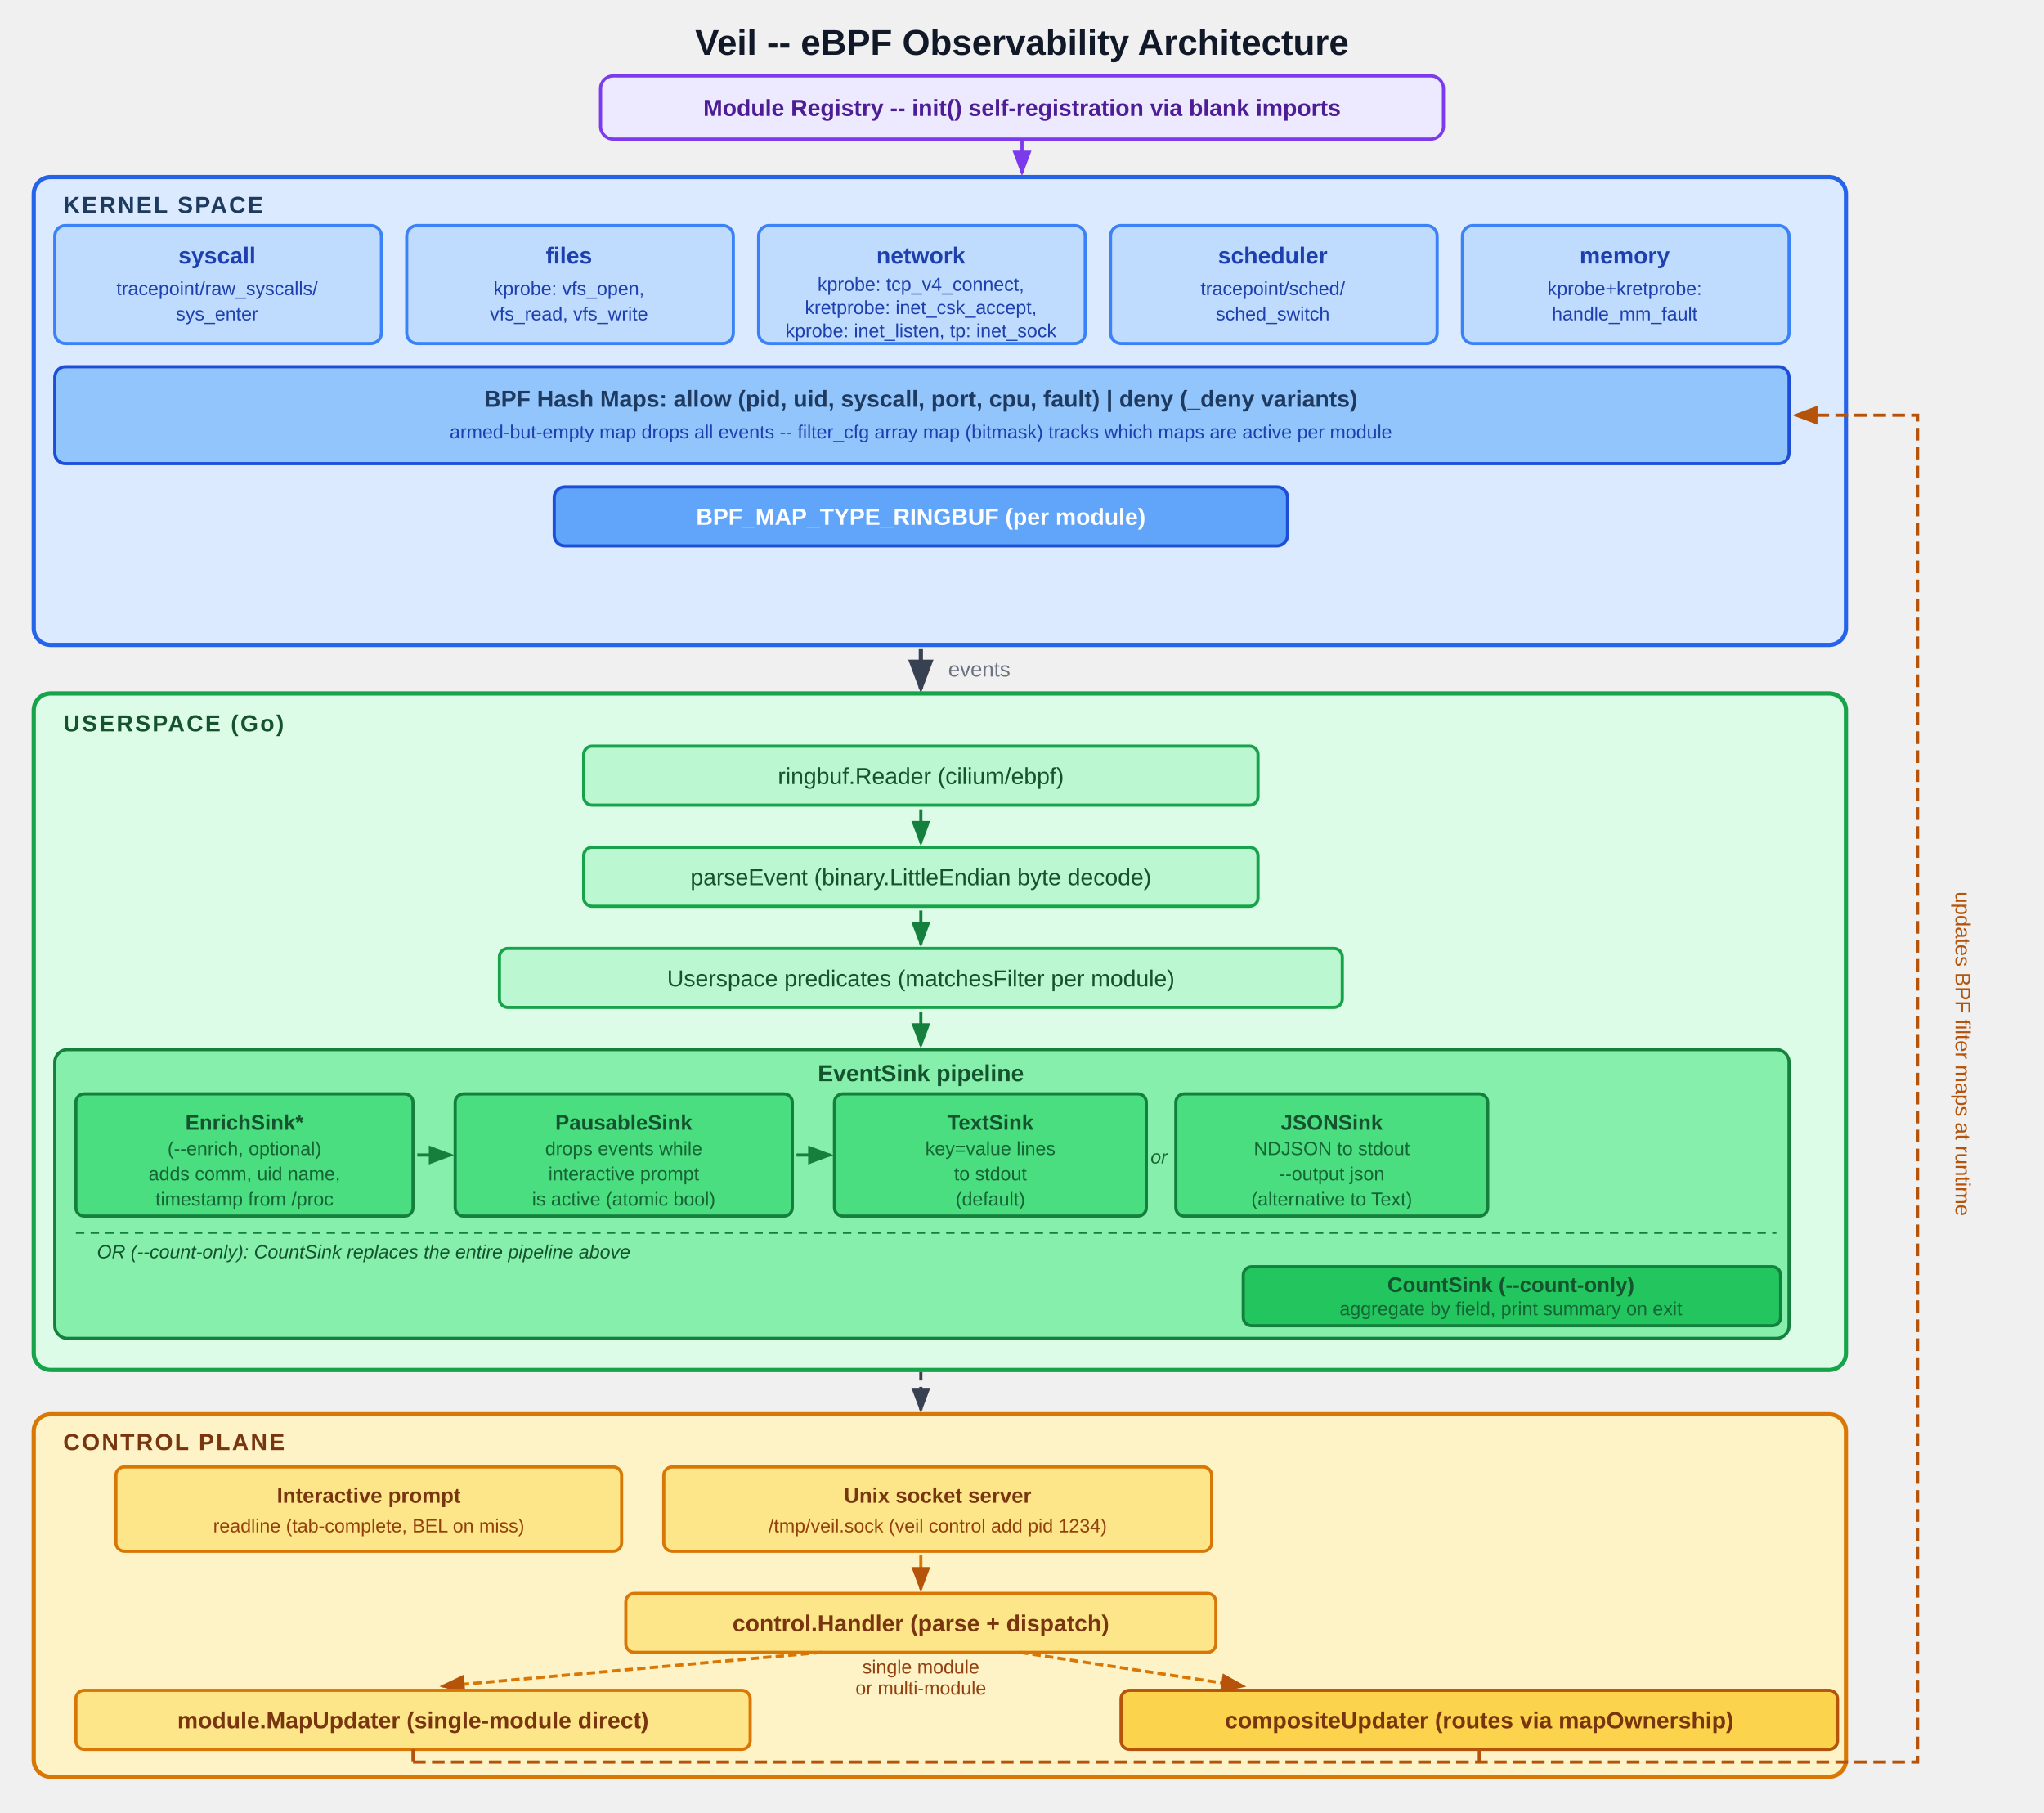
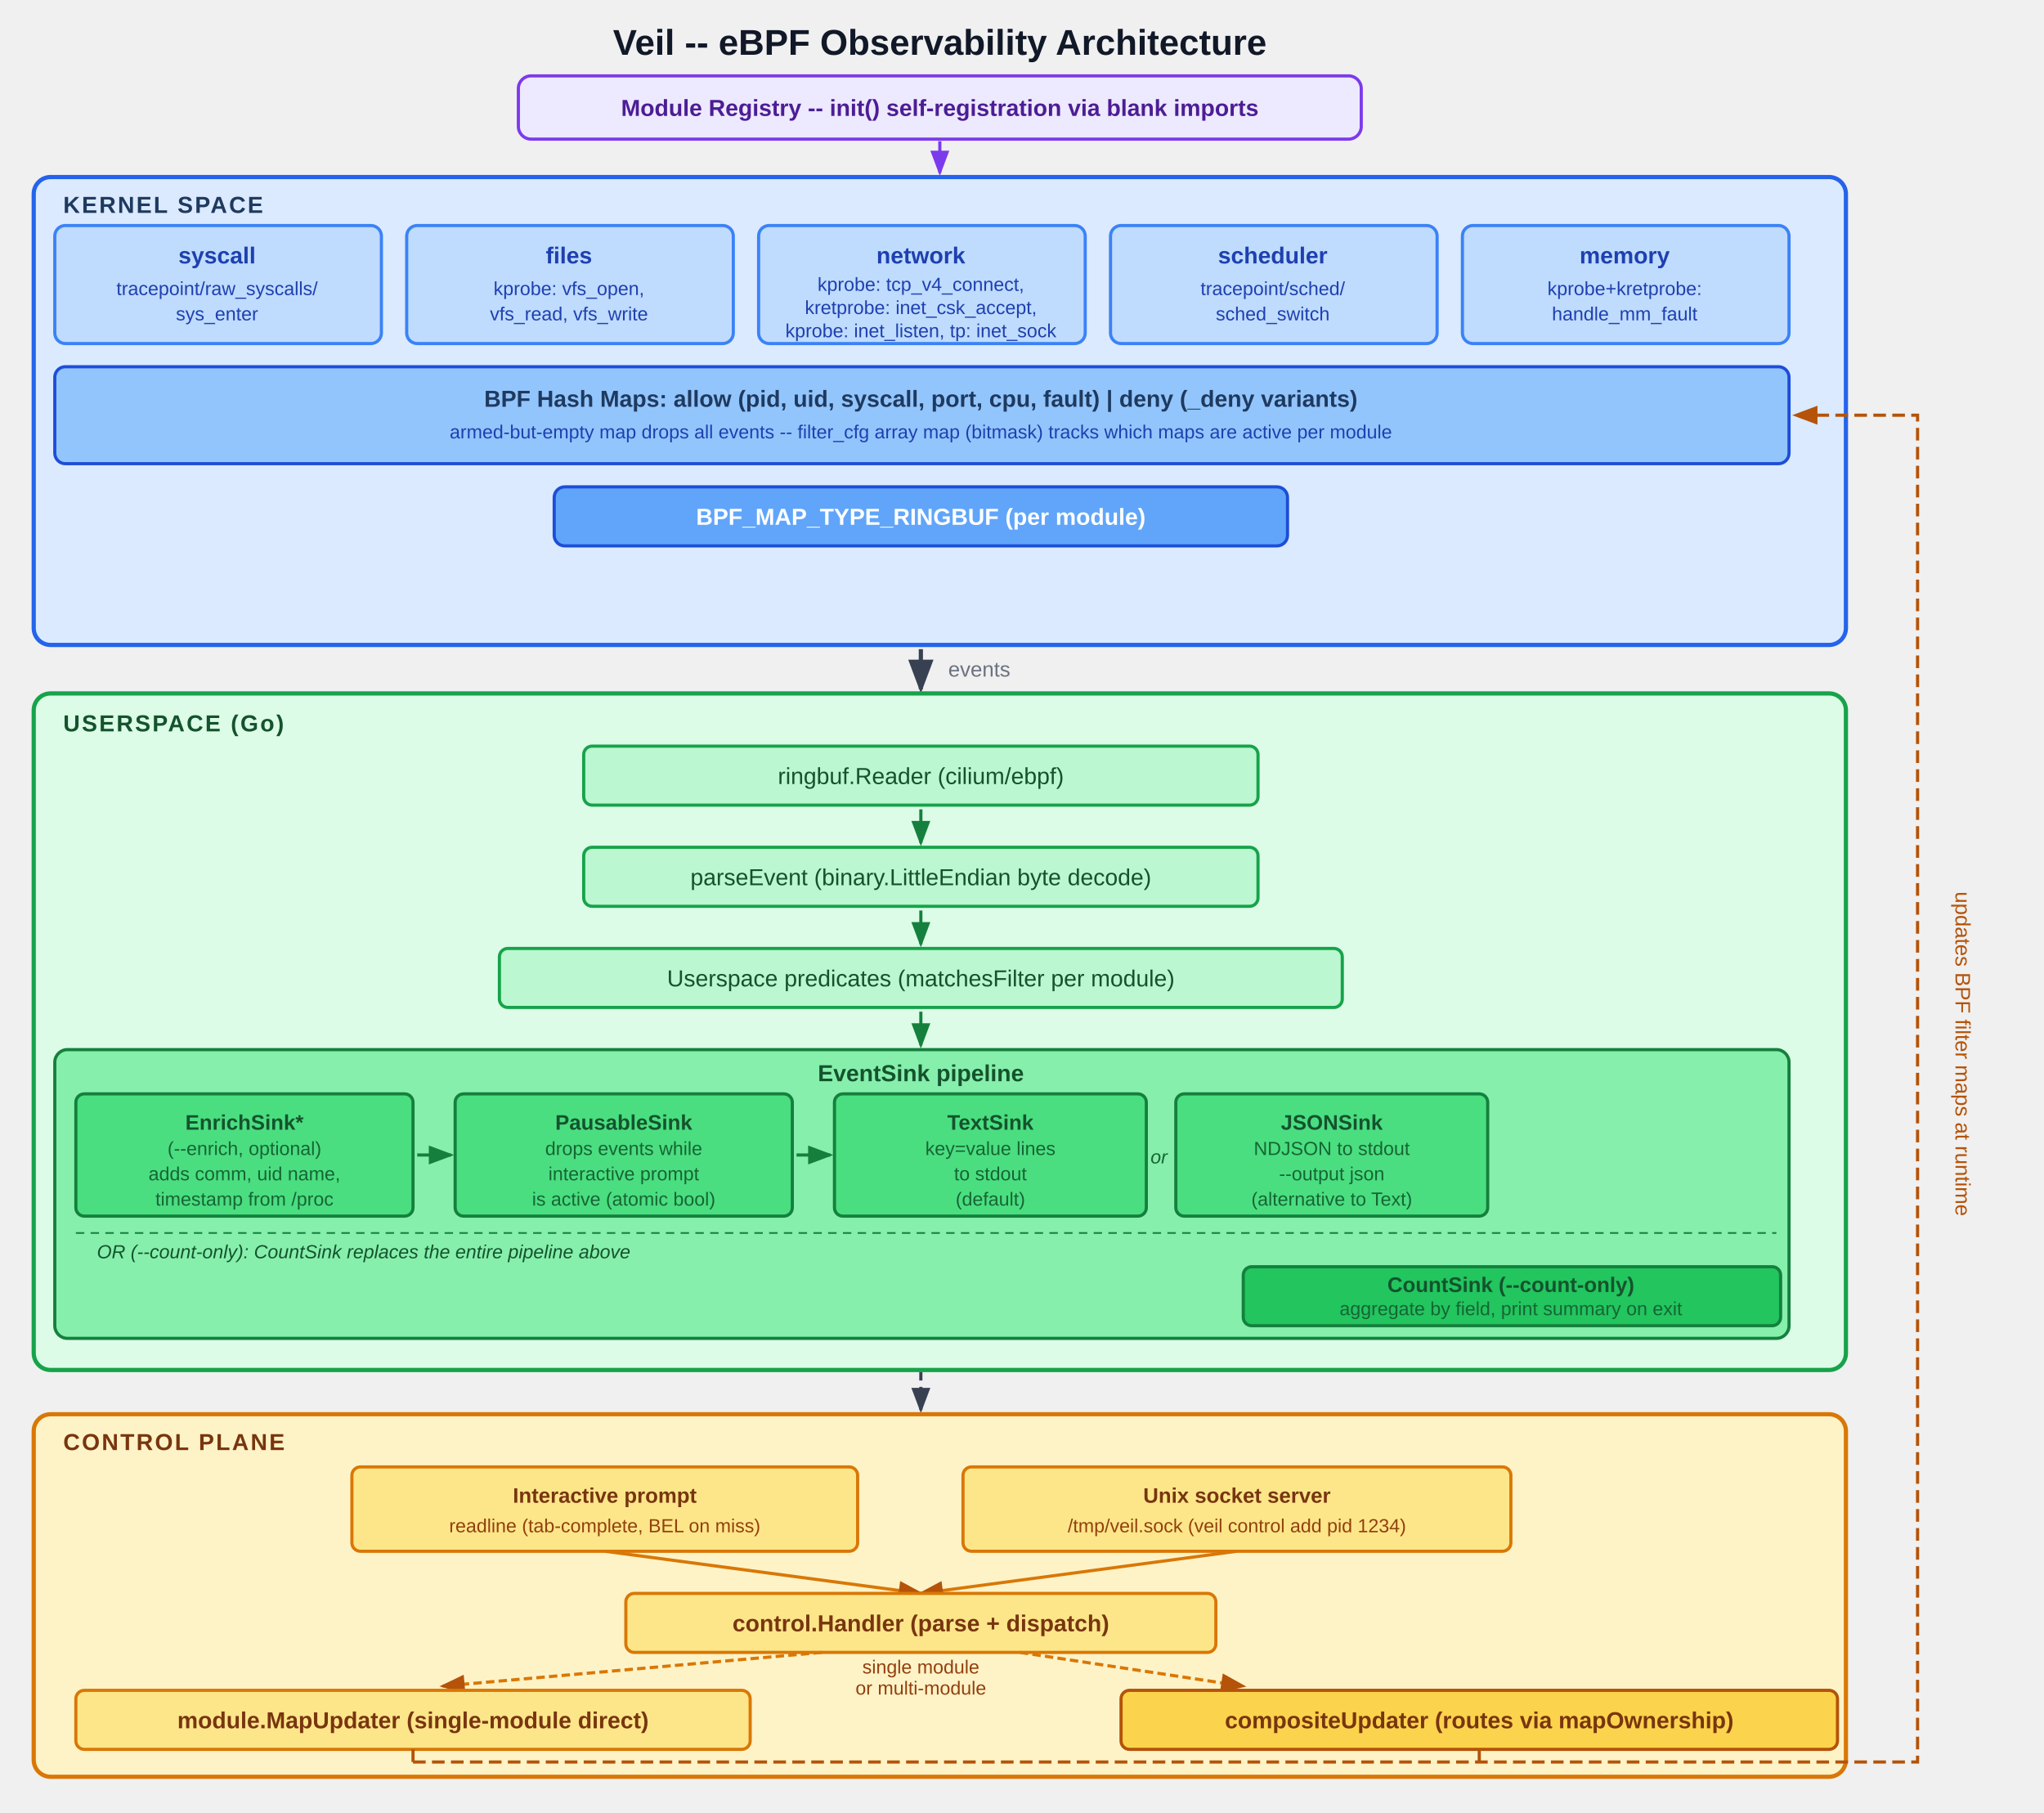
<svg xmlns="http://www.w3.org/2000/svg" viewBox="0 0 970 860" font-family="system-ui,Arial,sans-serif" font-size="13">
  <defs>
    <style>
      .section-label { font-size: 11px; font-weight: bold; letter-spacing: 0.08em; }
      .comp { cursor: pointer; }
      .comp .box { transition: filter 0.15s; }
      .comp:hover .box { filter: brightness(0.88); }
      .sink { cursor: pointer; }
      .sink .box { transition: filter 0.15s; }
      .sink:hover .box { filter: brightness(0.85); }
      .flow-line {
        stroke-dasharray: 8 4;
        animation: flow-fwd 1.4s linear infinite;
      }
      .ctrl-line {
        stroke-dasharray: 6 3;
        animation: flow-rev 2s linear infinite;
      }
      @keyframes flow-fwd { to { stroke-dashoffset: -24; } }
      @keyframes flow-rev { to { stroke-dashoffset:  24; } }
    </style>
    <marker id="arr-dark" markerWidth="8" markerHeight="6" refX="7" refY="3" orient="auto">
      <polygon points="0 0,8 3,0 6" fill="#374151" />
    </marker>
    <marker id="arr-green" markerWidth="8" markerHeight="6" refX="7" refY="3" orient="auto">
      <polygon points="0 0,8 3,0 6" fill="#15803d" />
    </marker>
    <marker id="arr-amber" markerWidth="8" markerHeight="6" refX="7" refY="3" orient="auto">
      <polygon points="0 0,8 3,0 6" fill="#b45309" />
    </marker>
    <marker id="arr-purple" markerWidth="8" markerHeight="6" refX="7" refY="3" orient="auto">
      <polygon points="0 0,8 3,0 6" fill="#7c3aed" />
    </marker>
  </defs>
-   <text x="485" y="26" text-anchor="middle" font-size="17" font-weight="bold" fill="#111827">
+   <text x="446" y="26" text-anchor="middle" font-size="17" font-weight="bold" fill="#111827">
    Veil -- eBPF Observability Architecture
  </text>
-   <g class="comp" transform="translate(285,36)">
+   <g class="comp" transform="translate(246,36)">
    <rect class="box" width="400" height="30" rx="6" fill="#ede9fe" stroke="#7c3aed" stroke-width="1.5" />
    <text x="200" y="19" text-anchor="middle" fill="#4c1d95" font-size="11" font-weight="bold">
      Module Registry -- init() self-registration via blank imports
    </text>
  </g>
-   <line x1="485" y1="67" x2="485" y2="82" stroke="#7c3aed" stroke-width="1.5" marker-end="url(#arr-purple)" />
+   <line x1="446" y1="67" x2="446" y2="82" stroke="#7c3aed" stroke-width="1.5" marker-end="url(#arr-purple)" />
  <rect x="16" y="84" width="860" height="222" rx="8" fill="#dbeafe" stroke="#2563eb" stroke-width="2" />
  <text x="30" y="101" class="section-label" fill="#1e3a5f">KERNEL SPACE</text>
  <g class="comp" transform="translate(26,107)">
    <rect class="box" width="155" height="56" rx="5" fill="#bfdbfe" stroke="#3b82f6" stroke-width="1.5" />
    <text x="77" y="18" text-anchor="middle" fill="#1e40af" font-size="11" font-weight="bold">syscall</text>
    <text x="77" y="33" text-anchor="middle" fill="#1e40af" font-size="9">tracepoint/raw_syscalls/</text>
    <text x="77" y="45" text-anchor="middle" fill="#1e40af" font-size="9">sys_enter</text>
  </g>
  <g class="comp" transform="translate(193,107)">
    <rect class="box" width="155" height="56" rx="5" fill="#bfdbfe" stroke="#3b82f6" stroke-width="1.5" />
    <text x="77" y="18" text-anchor="middle" fill="#1e40af" font-size="11" font-weight="bold">files</text>
    <text x="77" y="33" text-anchor="middle" fill="#1e40af" font-size="9">kprobe: vfs_open,</text>
    <text x="77" y="45" text-anchor="middle" fill="#1e40af" font-size="9">vfs_read, vfs_write</text>
  </g>
  <g class="comp" transform="translate(360,107)">
    <rect class="box" width="155" height="56" rx="5" fill="#bfdbfe" stroke="#3b82f6" stroke-width="1.5" />
    <text x="77" y="18" text-anchor="middle" fill="#1e40af" font-size="11" font-weight="bold">network</text>
    <text x="77" y="31" text-anchor="middle" fill="#1e40af" font-size="9">kprobe: tcp_v4_connect,</text>
    <text x="77" y="42" text-anchor="middle" fill="#1e40af" font-size="9">kretprobe: inet_csk_accept,</text>
    <text x="77" y="53" text-anchor="middle" fill="#1e40af" font-size="9">kprobe: inet_listen, tp: inet_sock</text>
  </g>
  <g class="comp" transform="translate(527,107)">
    <rect class="box" width="155" height="56" rx="5" fill="#bfdbfe" stroke="#3b82f6" stroke-width="1.5" />
    <text x="77" y="18" text-anchor="middle" fill="#1e40af" font-size="11" font-weight="bold">scheduler</text>
    <text x="77" y="33" text-anchor="middle" fill="#1e40af" font-size="9">tracepoint/sched/</text>
    <text x="77" y="45" text-anchor="middle" fill="#1e40af" font-size="9">sched_switch</text>
  </g>
  <g class="comp" transform="translate(694,107)">
    <rect class="box" width="155" height="56" rx="5" fill="#bfdbfe" stroke="#3b82f6" stroke-width="1.5" />
    <text x="77" y="18" text-anchor="middle" fill="#1e40af" font-size="11" font-weight="bold">memory</text>
    <text x="77" y="33" text-anchor="middle" fill="#1e40af" font-size="9">kprobe+kretprobe:</text>
    <text x="77" y="45" text-anchor="middle" fill="#1e40af" font-size="9">handle_mm_fault</text>
  </g>
  <g class="comp" transform="translate(26,174)">
    <rect class="box" width="823" height="46" rx="5" fill="#93c5fd" stroke="#1d4ed8" stroke-width="1.5" />
    <text x="411" y="19" text-anchor="middle" fill="#1e3a5f" font-size="11" font-weight="bold">
      BPF Hash Maps: allow (pid, uid, syscall, port, cpu, fault) | deny (_deny variants)
    </text>
    <text x="411" y="34" text-anchor="middle" fill="#1e40af" font-size="9">
      armed-but-empty map drops all events -- filter_cfg array map (bitmask) tracks which maps are active per module
    </text>
  </g>
  <g class="comp" transform="translate(263,231)">
    <rect class="box" width="348" height="28" rx="5" fill="#60a5fa" stroke="#1d4ed8" stroke-width="1.5" />
    <text x="174" y="18" text-anchor="middle" fill="#fff" font-size="11" font-weight="bold">
      BPF_MAP_TYPE_RINGBUF  (per module)
    </text>
  </g>
  <line class="flow-line" x1="437" y1="308" x2="437" y2="327" stroke="#374151" stroke-width="2" marker-end="url(#arr-dark)" />
  <text x="450" y="321" fill="#6b7280" font-size="10">events</text>
  <rect x="16" y="329" width="860" height="321" rx="8" fill="#dcfce7" stroke="#16a34a" stroke-width="2" />
  <text x="30" y="347" class="section-label" fill="#14532d">USERSPACE (Go)</text>
  <g class="comp" transform="translate(277,354)">
    <rect class="box" width="320" height="28" rx="4" fill="#bbf7d0" stroke="#16a34a" stroke-width="1.5" />
    <text x="160" y="18" text-anchor="middle" fill="#14532d" font-size="11">
      ringbuf.Reader  (cilium/ebpf)
    </text>
  </g>
  <line x1="437" y1="384" x2="437" y2="400" stroke="#15803d" stroke-width="1.5" marker-end="url(#arr-green)" />
  <g class="comp" transform="translate(277,402)">
    <rect class="box" width="320" height="28" rx="4" fill="#bbf7d0" stroke="#16a34a" stroke-width="1.5" />
    <text x="160" y="18" text-anchor="middle" fill="#14532d" font-size="11">
      parseEvent  (binary.LittleEndian byte decode)
    </text>
  </g>
  <line x1="437" y1="432" x2="437" y2="448" stroke="#15803d" stroke-width="1.5" marker-end="url(#arr-green)" />
  <g class="comp" transform="translate(237,450)">
    <rect class="box" width="400" height="28" rx="4" fill="#bbf7d0" stroke="#16a34a" stroke-width="1.5" />
    <text x="200" y="18" text-anchor="middle" fill="#14532d" font-size="11">
      Userspace predicates  (matchesFilter per module)
    </text>
  </g>
  <line x1="437" y1="480" x2="437" y2="496" stroke="#15803d" stroke-width="1.5" marker-end="url(#arr-green)" />
  <rect x="26" y="498" width="823" height="137" rx="6" fill="#86efac" stroke="#15803d" stroke-width="1.5" />
  <text x="437" y="513" text-anchor="middle" fill="#14532d" font-size="11" font-weight="bold">
    EventSink pipeline
  </text>
  <g class="sink" transform="translate(36,519)">
    <rect class="box" width="160" height="58" rx="4" fill="#4ade80" stroke="#15803d" stroke-width="1.5" />
    <text x="80" y="17" text-anchor="middle" fill="#14532d" font-size="10" font-weight="bold">EnrichSink*</text>
    <text x="80" y="29" text-anchor="middle" fill="#166534" font-size="9">(--enrich, optional)</text>
    <text x="80" y="41" text-anchor="middle" fill="#166534" font-size="9">adds comm, uid name,</text>
    <text x="80" y="53" text-anchor="middle" fill="#166534" font-size="9">timestamp from /proc</text>
  </g>
  <line x1="198" y1="548" x2="214" y2="548" stroke="#15803d" stroke-width="1.5" marker-end="url(#arr-green)" />
  <g class="sink" transform="translate(216,519)">
    <rect class="box" width="160" height="58" rx="4" fill="#4ade80" stroke="#15803d" stroke-width="1.5" />
    <text x="80" y="17" text-anchor="middle" fill="#14532d" font-size="10" font-weight="bold">PausableSink</text>
    <text x="80" y="29" text-anchor="middle" fill="#166534" font-size="9">drops events while</text>
    <text x="80" y="41" text-anchor="middle" fill="#166534" font-size="9">interactive prompt</text>
    <text x="80" y="53" text-anchor="middle" fill="#166534" font-size="9">is active (atomic bool)</text>
  </g>
  <line x1="378" y1="548" x2="394" y2="548" stroke="#15803d" stroke-width="1.5" marker-end="url(#arr-green)" />
  <g class="sink" transform="translate(396,519)">
    <rect class="box" width="148" height="58" rx="4" fill="#4ade80" stroke="#15803d" stroke-width="1.5" />
    <text x="74" y="17" text-anchor="middle" fill="#14532d" font-size="10" font-weight="bold">TextSink</text>
    <text x="74" y="29" text-anchor="middle" fill="#166534" font-size="9">key=value lines</text>
    <text x="74" y="41" text-anchor="middle" fill="#166534" font-size="9">to stdout</text>
    <text x="74" y="53" text-anchor="middle" fill="#166534" font-size="9">(default)</text>
  </g>
  <text x="550" y="552" text-anchor="middle" fill="#166534" font-size="9" font-style="italic">or</text>
  <g class="sink" transform="translate(558,519)">
    <rect class="box" width="148" height="58" rx="4" fill="#4ade80" stroke="#15803d" stroke-width="1.5" />
    <text x="74" y="17" text-anchor="middle" fill="#14532d" font-size="10" font-weight="bold">JSONSink</text>
    <text x="74" y="29" text-anchor="middle" fill="#166534" font-size="9">NDJSON to stdout</text>
    <text x="74" y="41" text-anchor="middle" fill="#166534" font-size="9">--output json</text>
    <text x="74" y="53" text-anchor="middle" fill="#166534" font-size="9">(alternative to Text)</text>
  </g>
  <line x1="36" y1="585" x2="843" y2="585" stroke="#15803d" stroke-width="0.8" stroke-dasharray="4 3" />
  <text x="46" y="597" fill="#14532d" font-size="9" font-style="italic">
    OR (--count-only): CountSink replaces the entire pipeline above
  </text>
  <g class="sink" transform="translate(590,601)">
    <rect class="box" width="255" height="28" rx="4" fill="#22c55e" stroke="#15803d" stroke-width="1.5" />
    <text x="127" y="12" text-anchor="middle" fill="#14532d" font-size="10" font-weight="bold">CountSink  (--count-only)</text>
    <text x="127" y="23" text-anchor="middle" fill="#166534" font-size="9">aggregate by field, print summary on exit</text>
  </g>
  <line x1="437" y1="651" x2="437" y2="669" stroke="#374151" stroke-width="1.5" stroke-dasharray="4 3" marker-end="url(#arr-dark)" />
  <rect x="16" y="671" width="860" height="172" rx="8" fill="#fef3c7" stroke="#d97706" stroke-width="2" />
  <text x="30" y="688" class="section-label" fill="#78350f">CONTROL PLANE</text>
-   <g class="comp" transform="translate(55,696)">
+   <g class="comp" transform="translate(167,696)">
    <rect class="box" width="240" height="40" rx="4" fill="#fde68a" stroke="#d97706" stroke-width="1.5" />
    <text x="120" y="17" text-anchor="middle" fill="#78350f" font-size="10" font-weight="bold">Interactive prompt</text>
    <text x="120" y="31" text-anchor="middle" fill="#92400e" font-size="9">readline  (tab-complete, BEL on miss)</text>
  </g>
-   <g class="comp" transform="translate(315,696)">
+   <g class="comp" transform="translate(457,696)">
    <rect class="box" width="260" height="40" rx="4" fill="#fde68a" stroke="#d97706" stroke-width="1.5" />
    <text x="130" y="17" text-anchor="middle" fill="#78350f" font-size="10" font-weight="bold">Unix socket server</text>
    <text x="130" y="31" text-anchor="middle" fill="#92400e" font-size="9">/tmp/veil.sock  (veil control add pid 1234)</text>
  </g>
-   <line x1="437" y1="738" x2="437" y2="754" stroke="#d97706" stroke-width="1.5" marker-end="url(#arr-amber)" />
+   <line x1="287" y1="736" x2="437" y2="756" stroke="#d97706" stroke-width="1.5" marker-end="url(#arr-amber)" />
+   <line x1="587" y1="736" x2="437" y2="756" stroke="#d97706" stroke-width="1.5" marker-end="url(#arr-amber)" />
  <g class="comp" transform="translate(297,756)">
    <rect class="box" width="280" height="28" rx="4" fill="#fde68a" stroke="#d97706" stroke-width="1.5" />
    <text x="140" y="18" text-anchor="middle" fill="#78350f" font-size="11" font-weight="bold">control.Handler  (parse + dispatch)</text>
  </g>
  <text x="437" y="794" text-anchor="middle" fill="#92400e" font-size="9">single module</text>
  <text x="437" y="804" text-anchor="middle" fill="#92400e" font-size="9">or multi-module</text>
  <line x1="390" y1="784" x2="210" y2="800" stroke="#d97706" stroke-width="1.5" stroke-dasharray="4 2" marker-end="url(#arr-amber)" />
  <g class="comp" transform="translate(36,802)">
    <rect class="box" width="320" height="28" rx="4" fill="#fde68a" stroke="#d97706" stroke-width="1.5" />
    <text x="160" y="18" text-anchor="middle" fill="#78350f" font-size="11" font-weight="bold">module.MapUpdater  (single-module direct)</text>
  </g>
  <line x1="484" y1="784" x2="590" y2="800" stroke="#d97706" stroke-width="1.5" stroke-dasharray="4 2" marker-end="url(#arr-amber)" />
  <g class="comp" transform="translate(532,802)">
    <rect class="box" width="340" height="28" rx="4" fill="#fcd34d" stroke="#b45309" stroke-width="1.5" />
    <text x="170" y="18" text-anchor="middle" fill="#78350f" font-size="11" font-weight="bold">compositeUpdater  (routes via mapOwnership)</text>
  </g>
  <path class="ctrl-line" d="M 196 830 L 196 836" stroke="#b45309" stroke-width="1.5" fill="none" />
  <path class="ctrl-line" d="M 702 830 L 702 836" stroke="#b45309" stroke-width="1.5" fill="none" />
  <path class="ctrl-line" d="M 196 836 L 910 836 L 910 197 L 852 197" stroke="#b45309" stroke-width="1.5" fill="none" marker-end="url(#arr-amber)" />
  <text x="928" y="500" text-anchor="middle" fill="#b45309" font-size="10" transform="rotate(90,928,500)">updates BPF filter maps at runtime</text>
</svg>
